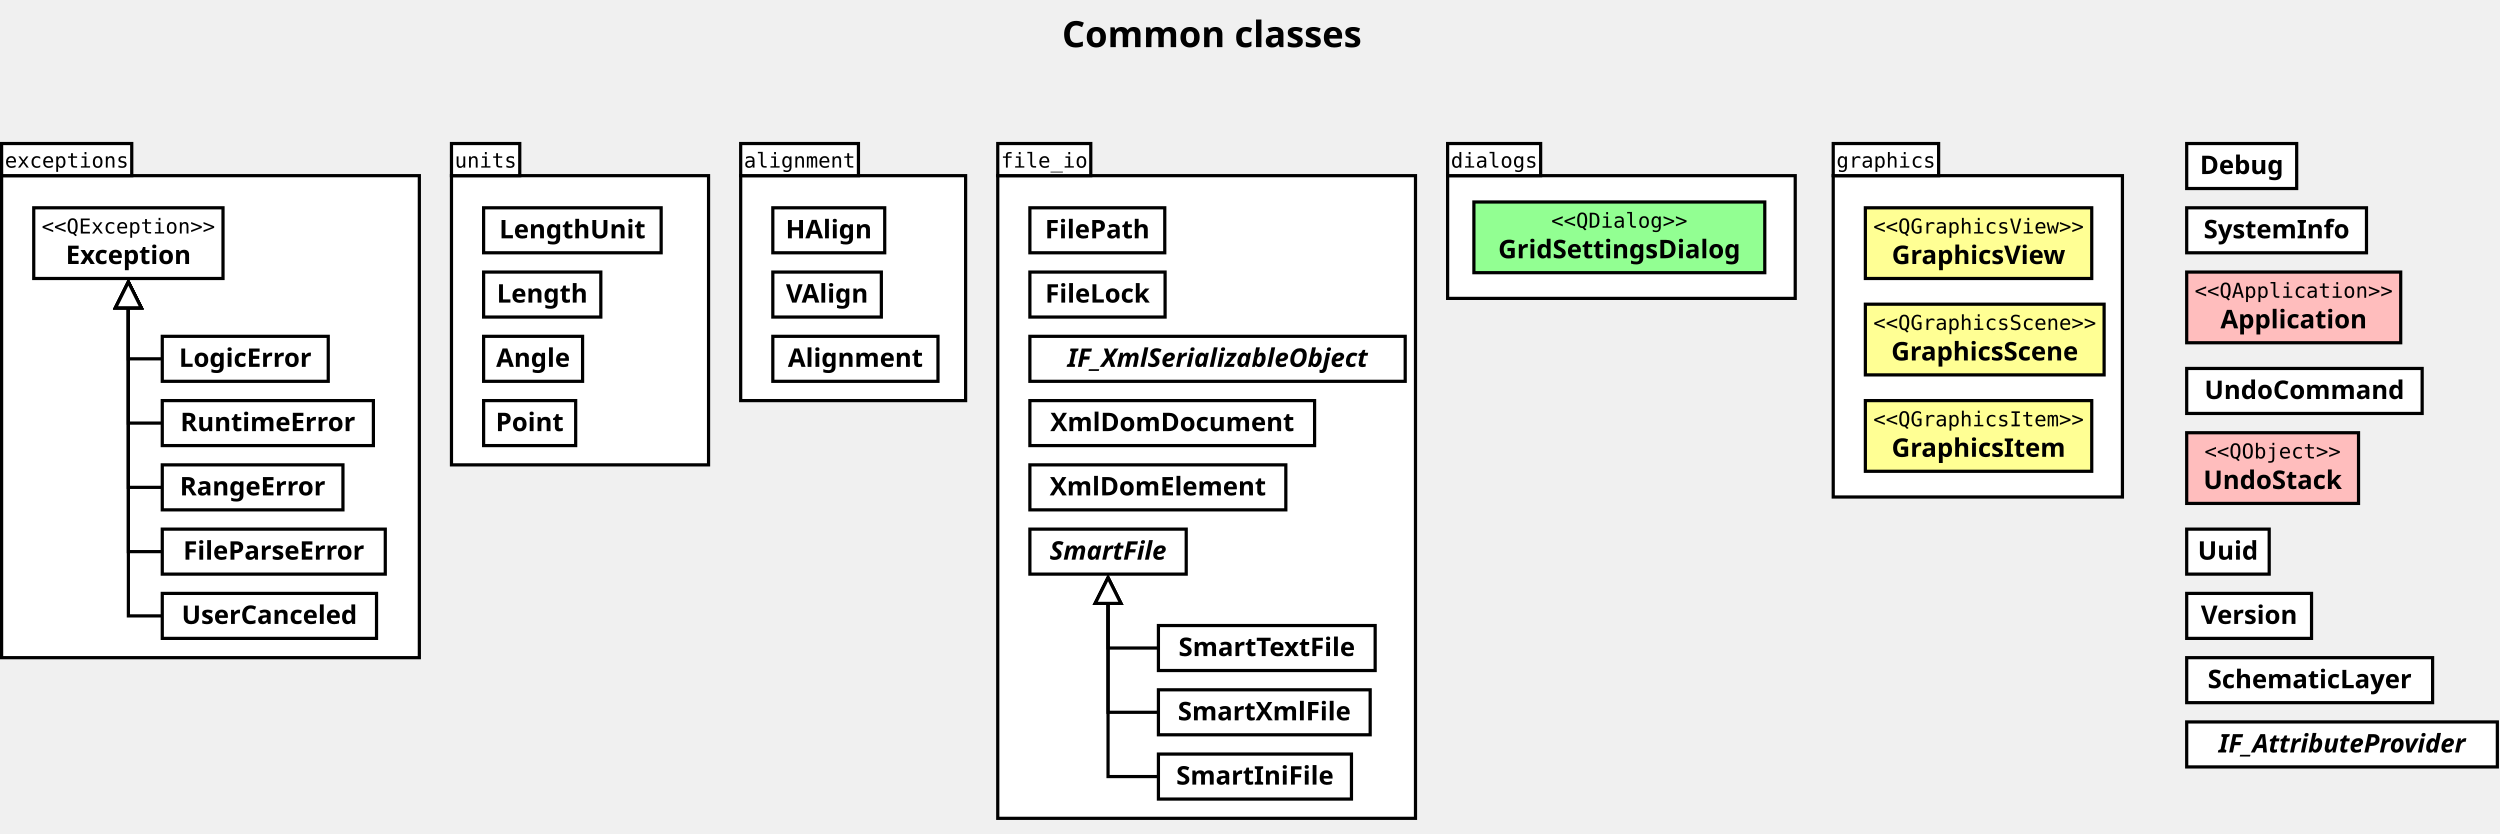
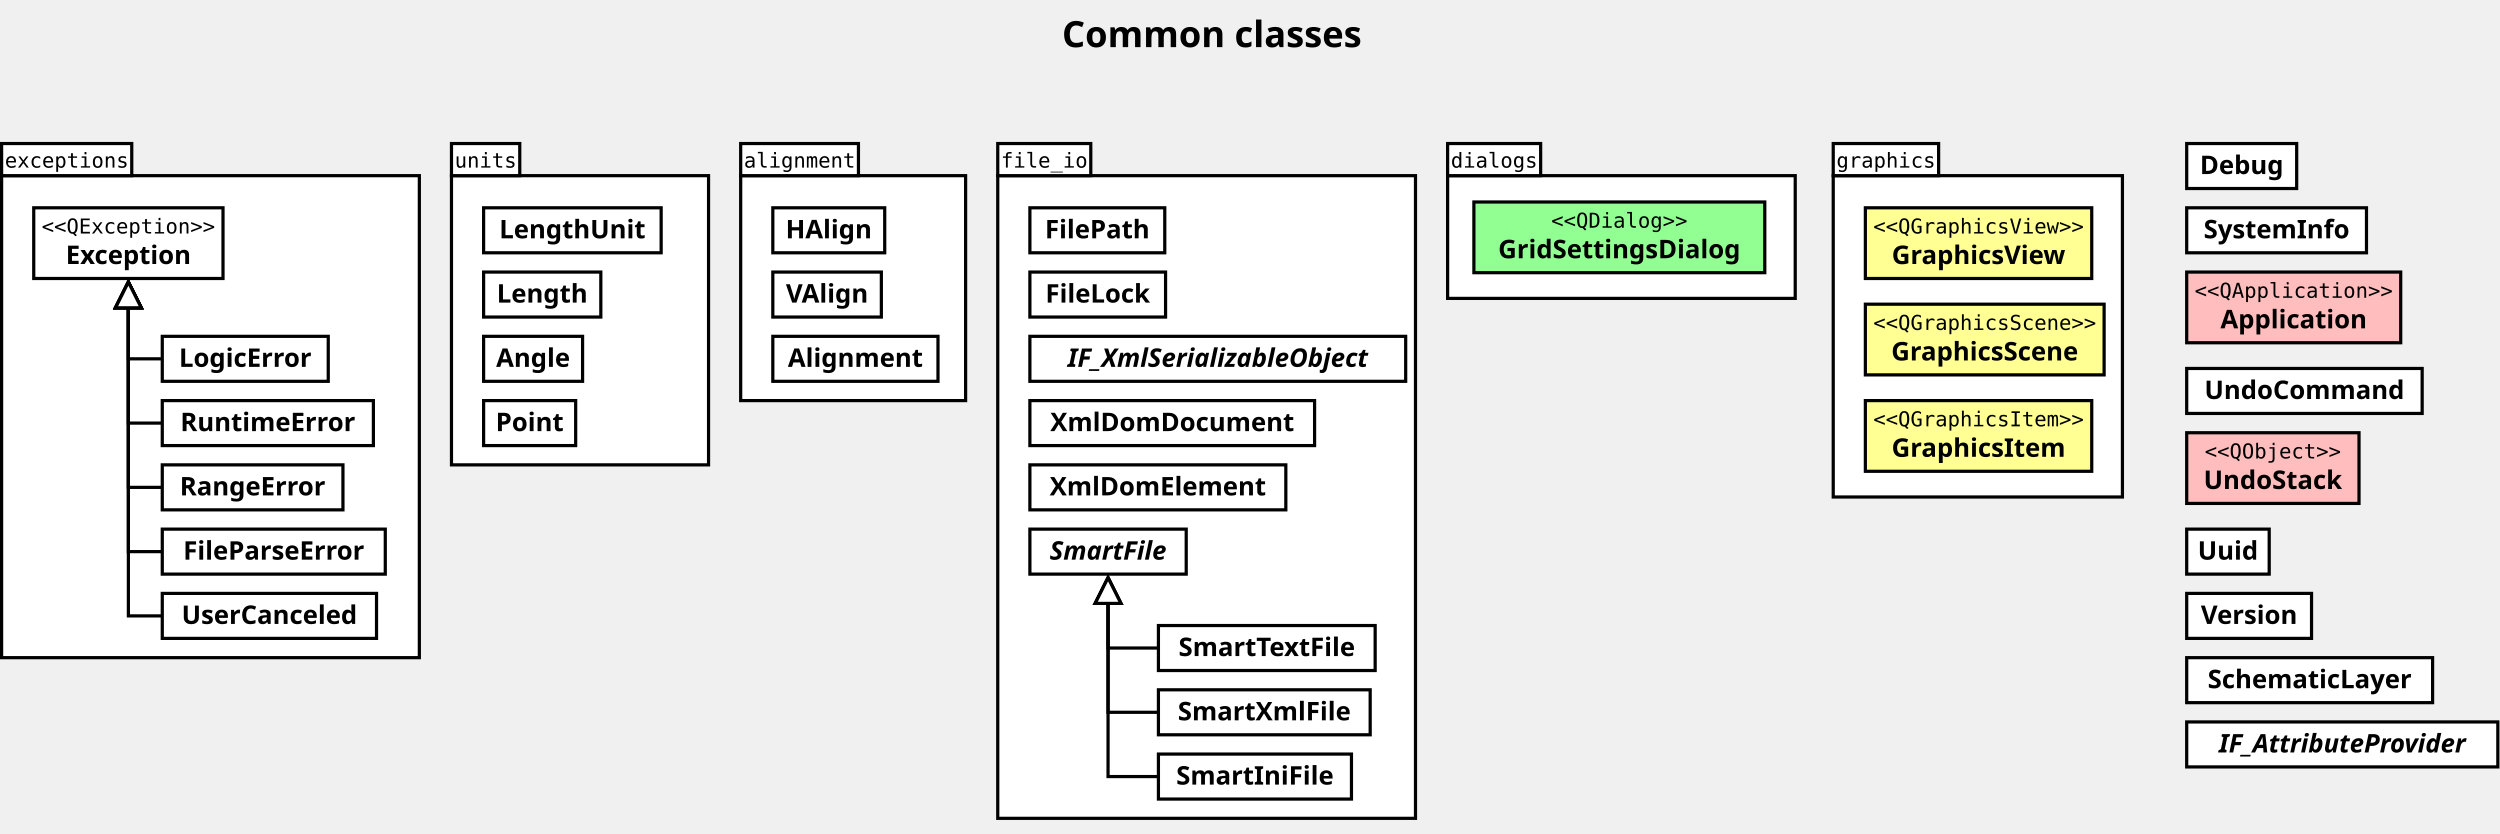
<svg xmlns="http://www.w3.org/2000/svg" width="78cm" height="26cm" viewBox="139 19 1556 502">
-   <g>
-     <rect style="fill: #ffffff" x="140" y="120" width="260" height="300" />
-     <rect style="fill: none; fill-opacity:0; stroke-width: 2; stroke: #000000" x="140" y="120" width="260" height="300" />
-     <rect style="fill: #ffffff" x="140" y="100" width="81" height="20" />
-     <rect style="fill: none; fill-opacity:0; stroke-width: 2; stroke: #000000" x="140" y="100" width="81" height="20" />
-     <text xml:space="preserve" font-size="12.8" style="fill: #000000;text-anchor:start;font-family:monospace;font-style:normal;font-weight:normal" x="142" y="115">exceptions</text>
-   </g>
-   <g>
-     <rect style="fill: #ffffff" x="420" y="120" width="160" height="180" />
-     <rect style="fill: none; fill-opacity:0; stroke-width: 2; stroke: #000000" x="420" y="120" width="160" height="180" />
-     <rect style="fill: #ffffff" x="420" y="100" width="42.5" height="20" />
-     <rect style="fill: none; fill-opacity:0; stroke-width: 2; stroke: #000000" x="420" y="100" width="42.5" height="20" />
-     <text xml:space="preserve" font-size="12.8" style="fill: #000000;text-anchor:start;font-family:monospace;font-style:normal;font-weight:normal" x="422" y="115">units</text>
-   </g>
-   <g>
-     <rect style="fill: #ffffff" x="1500" y="100" width="68.45" height="28" />
-     <rect style="fill: none; fill-opacity:0; stroke-width: 2; stroke: #000000" x="1500" y="100" width="68.45" height="28" />
-     <text xml:space="preserve" font-size="16" style="fill: #000000;text-anchor:middle;font-family:sans-serif;font-style:normal;font-weight:700" x="1534.23" y="119">Debug</text>
-   </g>
-   <g>
-     <rect style="fill: #ffffff" x="440" y="180" width="72.95" height="28" />
-     <rect style="fill: none; fill-opacity:0; stroke-width: 2; stroke: #000000" x="440" y="180" width="72.95" height="28" />
-     <text xml:space="preserve" font-size="16" style="fill: #000000;text-anchor:middle;font-family:sans-serif;font-style:normal;font-weight:700" x="476.475" y="199">Length</text>
-   </g>
-   <g>
-     <rect style="fill: #ffffff" x="440" y="220" width="61.6" height="28" />
-     <rect style="fill: none; fill-opacity:0; stroke-width: 2; stroke: #000000" x="440" y="220" width="61.6" height="28" />
-     <text xml:space="preserve" font-size="16" style="fill: #000000;text-anchor:middle;font-family:sans-serif;font-style:normal;font-weight:700" x="470.8" y="239">Angle</text>
-   </g>
-   <g>
-     <rect style="fill: #ffffff" x="440" y="260" width="57.3" height="28" />
-     <rect style="fill: none; fill-opacity:0; stroke-width: 2; stroke: #000000" x="440" y="260" width="57.3" height="28" />
-     <text xml:space="preserve" font-size="16" style="fill: #000000;text-anchor:middle;font-family:sans-serif;font-style:normal;font-weight:700" x="468.65" y="279">Point</text>
-   </g>
-   <g>
-     <polyline style="fill: none; fill-opacity:0; stroke-width: 2; stroke: #000000" points="218.9,202.236 218.9,234 240,234 " />
-     <polygon style="fill: #ffffff" points="226.9,202.236 218.9,186.236 210.9,202.236 " />
-     <polygon style="fill: none; fill-opacity:0; stroke-width: 2; stroke: #000000" points="226.9,202.236 218.9,186.236 210.9,202.236 " />
-   </g>
-   <g>
-     <polyline style="fill: none; fill-opacity:0; stroke-width: 2; stroke: #000000" points="218.9,202.236 218.9,274 240,274 " />
-     <polygon style="fill: #ffffff" points="226.9,202.236 218.9,186.236 210.9,202.236 " />
-     <polygon style="fill: none; fill-opacity:0; stroke-width: 2; stroke: #000000" points="226.9,202.236 218.9,186.236 210.9,202.236 " />
-   </g>
-   <g>
-     <polyline style="fill: none; fill-opacity:0; stroke-width: 2; stroke: #000000" points="218.9,202.236 218.9,314 240,314 " />
-     <polygon style="fill: #ffffff" points="226.9,202.236 218.9,186.236 210.9,202.236 " />
-     <polygon style="fill: none; fill-opacity:0; stroke-width: 2; stroke: #000000" points="226.9,202.236 218.9,186.236 210.9,202.236 " />
-   </g>
-   <g>
-     <rect style="fill: #ffffff" x="160" y="140" width="117.8" height="44" />
-     <rect style="fill: none; fill-opacity:0; stroke-width: 2; stroke: #000000" x="160" y="140" width="117.8" height="44" />
-     <text xml:space="preserve" font-size="12.8" style="fill: #000000;text-anchor:middle;font-family:monospace;font-style:normal;font-weight:normal" x="218.9" y="156">&lt;&lt;QException&gt;&gt;</text>
-     <text xml:space="preserve" font-size="16" style="fill: #000000;text-anchor:middle;font-family:sans-serif;font-style:normal;font-weight:700" x="218.9" y="175">Exception</text>
-   </g>
-   <g>
-     <rect style="fill: #ffffff" x="240" y="220" width="103.3" height="28" />
-     <rect style="fill: none; fill-opacity:0; stroke-width: 2; stroke: #000000" x="240" y="220" width="103.3" height="28" />
-     <text xml:space="preserve" font-size="16" style="fill: #000000;text-anchor:middle;font-family:sans-serif;font-style:normal;font-weight:700" x="291.65" y="239">LogicError</text>
-   </g>
-   <g>
-     <rect style="fill: #ffffff" x="240" y="260" width="131.4" height="28" />
-     <rect style="fill: none; fill-opacity:0; stroke-width: 2; stroke: #000000" x="240" y="260" width="131.4" height="28" />
-     <text xml:space="preserve" font-size="16" style="fill: #000000;text-anchor:middle;font-family:sans-serif;font-style:normal;font-weight:700" x="305.7" y="279">RuntimeError</text>
-   </g>
-   <g>
-     <rect style="fill: #ffffff" x="240" y="300" width="112.45" height="28" />
-     <rect style="fill: none; fill-opacity:0; stroke-width: 2; stroke: #000000" x="240" y="300" width="112.45" height="28" />
-     <text xml:space="preserve" font-size="16" style="fill: #000000;text-anchor:middle;font-family:sans-serif;font-style:normal;font-weight:700" x="296.225" y="319">RangeError</text>
-   </g>
-   <g>
-     <rect style="fill: #ffffff" x="1500" y="140" width="111.9" height="28" />
-     <rect style="fill: none; fill-opacity:0; stroke-width: 2; stroke: #000000" x="1500" y="140" width="111.9" height="28" />
-     <text xml:space="preserve" font-size="16" style="fill: #000000;text-anchor:middle;font-family:sans-serif;font-style:normal;font-weight:700" x="1555.95" y="159">SystemInfo</text>
-   </g>
-   <g>
-     <rect style="fill: #ffbdbd" x="1500" y="280" width="106.95" height="44" />
-     <rect style="fill: none; fill-opacity:0; stroke-width: 2; stroke: #000000" x="1500" y="280" width="106.95" height="44" />
-     <text xml:space="preserve" font-size="12.8" style="fill: #000000;text-anchor:middle;font-family:monospace;font-style:normal;font-weight:normal" x="1553.47" y="296">&lt;&lt;QObject&gt;&gt;</text>
-     <text xml:space="preserve" font-size="16" style="fill: #000000;text-anchor:middle;font-family:sans-serif;font-style:normal;font-weight:700" x="1553.47" y="315">UndoStack</text>
-   </g>
-   <g>
-     <rect style="fill: #ffffff" x="1500" y="240" width="146.55" height="28" />
-     <rect style="fill: none; fill-opacity:0; stroke-width: 2; stroke: #000000" x="1500" y="240" width="146.55" height="28" />
-     <text xml:space="preserve" font-size="16" style="fill: #000000;text-anchor:middle;font-family:sans-serif;font-style:normal;font-weight:700" x="1573.27" y="259">UndoCommand</text>
-   </g>
-   <g>
-     <rect style="fill: #ffffff" x="240" y="380" width="133.35" height="28" />
-     <rect style="fill: none; fill-opacity:0; stroke-width: 2; stroke: #000000" x="240" y="380" width="133.35" height="28" />
-     <text xml:space="preserve" font-size="16" style="fill: #000000;text-anchor:middle;font-family:sans-serif;font-style:normal;font-weight:700" x="306.675" y="399">UserCanceled</text>
-   </g>
-   <g>
-     <polyline style="fill: none; fill-opacity:0; stroke-width: 2; stroke: #000000" points="218.9,202.236 218.9,394 240,394 " />
-     <polygon style="fill: #ffffff" points="226.9,202.236 218.9,186.236 210.9,202.236 " />
-     <polygon style="fill: none; fill-opacity:0; stroke-width: 2; stroke: #000000" points="226.9,202.236 218.9,186.236 210.9,202.236 " />
-   </g>
-   <g>
-     <rect style="fill: #ffffff" x="1500" y="420" width="153.05" height="28" />
-     <rect style="fill: none; fill-opacity:0; stroke-width: 2; stroke: #000000" x="1500" y="420" width="153.05" height="28" />
-     <text xml:space="preserve" font-size="16" style="fill: #000000;text-anchor:middle;font-family:sans-serif;font-style:normal;font-weight:700" x="1576.53" y="439">SchematicLayer</text>
-   </g>
-   <g>
-     <rect style="fill: #ffffff" x="440" y="140" width="110.5" height="28" />
-     <rect style="fill: none; fill-opacity:0; stroke-width: 2; stroke: #000000" x="440" y="140" width="110.5" height="28" />
-     <text xml:space="preserve" font-size="16" style="fill: #000000;text-anchor:middle;font-family:sans-serif;font-style:normal;font-weight:700" x="495.25" y="159">LengthUnit</text>
-   </g>
-   <g>
-     <rect style="fill: #ffbdbd" x="1500" y="180" width="133.2" height="44" />
-     <rect style="fill: none; fill-opacity:0; stroke-width: 2; stroke: #000000" x="1500" y="180" width="133.2" height="44" />
-     <text xml:space="preserve" font-size="12.8" style="fill: #000000;text-anchor:middle;font-family:monospace;font-style:normal;font-weight:normal" x="1566.6" y="196">&lt;&lt;QApplication&gt;&gt;</text>
-     <text xml:space="preserve" font-size="16" style="fill: #000000;text-anchor:middle;font-family:sans-serif;font-style:normal;font-weight:700" x="1566.6" y="215">Application</text>
-   </g>
-   <g>
-     <rect style="fill: #ffffff" x="1500" y="380" width="77.7" height="28" />
-     <rect style="fill: none; fill-opacity:0; stroke-width: 2; stroke: #000000" x="1500" y="380" width="77.7" height="28" />
-     <text xml:space="preserve" font-size="16" style="fill: #000000;text-anchor:middle;font-family:sans-serif;font-style:normal;font-weight:700" x="1538.85" y="399">Version</text>
-   </g>
-   <text xml:space="preserve" font-size="22.578" style="fill: #000000;text-anchor:start;font-family:sans-serif;font-style:normal;font-weight:700" x="800" y="40">
-     <tspan x="800" y="40">Common classes</tspan>
-   </text>
-   <g>
-     <rect style="fill: #ffffff" x="1040" y="120" width="216.348" height="76.388" />
-     <rect style="fill: none; fill-opacity:0; stroke-width: 2; stroke: #000000" x="1040" y="120" width="216.348" height="76.388" />
-     <rect style="fill: #ffffff" x="1040" y="100" width="57.9" height="20" />
-     <rect style="fill: none; fill-opacity:0; stroke-width: 2; stroke: #000000" x="1040" y="100" width="57.9" height="20" />
-     <text xml:space="preserve" font-size="12.8" style="fill: #000000;text-anchor:start;font-family:monospace;font-style:normal;font-weight:normal" x="1042" y="115">dialogs</text>
-   </g>
-   <g>
-     <rect style="fill: #92ff92" x="1056.35" y="136.388" width="181.05" height="44" />
-     <rect style="fill: none; fill-opacity:0; stroke-width: 2; stroke: #000000" x="1056.35" y="136.388" width="181.05" height="44" />
-     <text xml:space="preserve" font-size="12.8" style="fill: #000000;text-anchor:middle;font-family:monospace;font-style:normal;font-weight:normal" x="1146.87" y="152.388">&lt;&lt;QDialog&gt;&gt;</text>
-     <text xml:space="preserve" font-size="16" style="fill: #000000;text-anchor:middle;font-family:sans-serif;font-style:normal;font-weight:700" x="1146.87" y="171.388">GridSettingsDialog</text>
-   </g>
-   <g>
-     <rect style="fill: #ffffff" x="240" y="340" width="138.8" height="28" />
-     <rect style="fill: none; fill-opacity:0; stroke-width: 2; stroke: #000000" x="240" y="340" width="138.8" height="28" />
-     <text xml:space="preserve" font-size="16" style="fill: #000000;text-anchor:middle;font-family:sans-serif;font-style:normal;font-weight:700" x="309.4" y="359">FileParseError</text>
-   </g>
-   <g>
-     <polyline style="fill: none; fill-opacity:0; stroke-width: 2; stroke: #000000" points="218.9,202.236 218.9,354 240,354 " />
-     <polygon style="fill: #ffffff" points="226.9,202.236 218.9,186.236 210.9,202.236 " />
-     <polygon style="fill: none; fill-opacity:0; stroke-width: 2; stroke: #000000" points="226.9,202.236 218.9,186.236 210.9,202.236 " />
-   </g>
-   <g>
-     <rect style="fill: #ffffff" x="760" y="120" width="260" height="400" />
-     <rect style="fill: none; fill-opacity:0; stroke-width: 2; stroke: #000000" x="760" y="120" width="260" height="400" />
-     <rect style="fill: #ffffff" x="760" y="100" width="57.9" height="20" />
-     <rect style="fill: none; fill-opacity:0; stroke-width: 2; stroke: #000000" x="760" y="100" width="57.9" height="20" />
-     <text xml:space="preserve" font-size="12.8" style="fill: #000000;text-anchor:start;font-family:monospace;font-style:normal;font-weight:normal" x="762" y="115">file_io</text>
-   </g>
-   <g>
-     <rect style="fill: #ffffff" x="780" y="220" width="233.6" height="28" />
-     <rect style="fill: none; fill-opacity:0; stroke-width: 2; stroke: #000000" x="780" y="220" width="233.6" height="28" />
-     <text xml:space="preserve" font-size="16" style="fill: #000000;text-anchor:middle;font-family:sans-serif;font-style:italic;font-weight:700" x="896.8" y="239">IF_XmlSerializableObject</text>
-   </g>
-   <g>
-     <rect style="fill: #ffffff" x="780" y="260" width="177.2" height="28" />
-     <rect style="fill: none; fill-opacity:0; stroke-width: 2; stroke: #000000" x="780" y="260" width="177.2" height="28" />
-     <text xml:space="preserve" font-size="16" style="fill: #000000;text-anchor:middle;font-family:sans-serif;font-style:normal;font-weight:700" x="868.6" y="279">XmlDomDocument</text>
-   </g>
-   <g>
-     <rect style="fill: #ffffff" x="780" y="300" width="159.3" height="28" />
-     <rect style="fill: none; fill-opacity:0; stroke-width: 2; stroke: #000000" x="780" y="300" width="159.3" height="28" />
-     <text xml:space="preserve" font-size="16" style="fill: #000000;text-anchor:middle;font-family:sans-serif;font-style:normal;font-weight:700" x="859.65" y="319">XmlDomElement</text>
-   </g>
-   <g>
-     <rect style="fill: #ffffff" x="600" y="120" width="140" height="140" />
-     <rect style="fill: none; fill-opacity:0; stroke-width: 2; stroke: #000000" x="600" y="120" width="140" height="140" />
-     <rect style="fill: #ffffff" x="600" y="100" width="73.3" height="20" />
-     <rect style="fill: none; fill-opacity:0; stroke-width: 2; stroke: #000000" x="600" y="100" width="73.3" height="20" />
-     <text xml:space="preserve" font-size="12.8" style="fill: #000000;text-anchor:start;font-family:monospace;font-style:normal;font-weight:normal" x="602" y="115">alignment</text>
-   </g>
-   <g>
-     <rect style="fill: #ffffff" x="620" y="140" width="69.65" height="28" />
-     <rect style="fill: none; fill-opacity:0; stroke-width: 2; stroke: #000000" x="620" y="140" width="69.65" height="28" />
-     <text xml:space="preserve" font-size="16" style="fill: #000000;text-anchor:middle;font-family:sans-serif;font-style:normal;font-weight:700" x="654.825" y="159">HAlign</text>
-   </g>
-   <g>
-     <rect style="fill: #ffffff" x="620" y="180" width="67.55" height="28" />
-     <rect style="fill: none; fill-opacity:0; stroke-width: 2; stroke: #000000" x="620" y="180" width="67.55" height="28" />
-     <text xml:space="preserve" font-size="16" style="fill: #000000;text-anchor:middle;font-family:sans-serif;font-style:normal;font-weight:700" x="653.775" y="199">VAlign</text>
-   </g>
-   <g>
-     <rect style="fill: #ffffff" x="620" y="220" width="102.8" height="28" />
-     <rect style="fill: none; fill-opacity:0; stroke-width: 2; stroke: #000000" x="620" y="220" width="102.8" height="28" />
-     <text xml:space="preserve" font-size="16" style="fill: #000000;text-anchor:middle;font-family:sans-serif;font-style:normal;font-weight:700" x="671.4" y="239">Alignment</text>
-   </g>
-   <g>
-     <rect style="fill: #ffffff" x="780" y="140" width="83.95" height="28" />
-     <rect style="fill: none; fill-opacity:0; stroke-width: 2; stroke: #000000" x="780" y="140" width="83.95" height="28" />
-     <text xml:space="preserve" font-size="16" style="fill: #000000;text-anchor:middle;font-family:sans-serif;font-style:normal;font-weight:700" x="821.975" y="159">FilePath</text>
-   </g>
-   <g>
-     <rect style="fill: #ffffff" x="780" y="180" width="84.15" height="28" />
-     <rect style="fill: none; fill-opacity:0; stroke-width: 2; stroke: #000000" x="780" y="180" width="84.15" height="28" />
-     <text xml:space="preserve" font-size="16" style="fill: #000000;text-anchor:middle;font-family:sans-serif;font-style:normal;font-weight:700" x="822.075" y="199">FileLock</text>
-   </g>
-   <g>
-     <polyline style="fill: none; fill-opacity:0; stroke-width: 2; stroke: #000000" points="828.65,386.236 828.65,414 860,414 " />
-     <polygon style="fill: #ffffff" points="836.65,386.236 828.65,370.236 820.65,386.236 " />
-     <polygon style="fill: none; fill-opacity:0; stroke-width: 2; stroke: #000000" points="836.65,386.236 828.65,370.236 820.65,386.236 " />
-   </g>
-   <g>
-     <polyline style="fill: none; fill-opacity:0; stroke-width: 2; stroke: #000000" points="828.65,386.236 828.65,454 860,454 " />
-     <polygon style="fill: #ffffff" points="836.65,386.236 828.65,370.236 820.65,386.236 " />
-     <polygon style="fill: none; fill-opacity:0; stroke-width: 2; stroke: #000000" points="836.65,386.236 828.65,370.236 820.65,386.236 " />
-   </g>
-   <g>
-     <rect style="fill: #ffffff" x="860" y="440" width="131.8" height="28" />
-     <rect style="fill: none; fill-opacity:0; stroke-width: 2; stroke: #000000" x="860" y="440" width="131.8" height="28" />
-     <text xml:space="preserve" font-size="16" style="fill: #000000;text-anchor:middle;font-family:sans-serif;font-style:normal;font-weight:700" x="925.9" y="459">SmartXmlFile</text>
-   </g>
-   <g>
-     <rect style="fill: #ffffff" x="860" y="480" width="120.15" height="28" />
-     <rect style="fill: none; fill-opacity:0; stroke-width: 2; stroke: #000000" x="860" y="480" width="120.15" height="28" />
-     <text xml:space="preserve" font-size="16" style="fill: #000000;text-anchor:middle;font-family:sans-serif;font-style:normal;font-weight:700" x="920.075" y="499">SmartIniFile</text>
-   </g>
-   <g>
-     <rect style="fill: #ffffff" x="780" y="340" width="97.3" height="28" />
-     <rect style="fill: none; fill-opacity:0; stroke-width: 2; stroke: #000000" x="780" y="340" width="97.3" height="28" />
-     <text xml:space="preserve" font-size="16" style="fill: #000000;text-anchor:middle;font-family:sans-serif;font-style:italic;font-weight:700" x="828.65" y="359">SmartFile</text>
-   </g>
-   <g>
-     <rect style="fill: #ffffff" x="860" y="400" width="134.9" height="28" />
-     <rect style="fill: none; fill-opacity:0; stroke-width: 2; stroke: #000000" x="860" y="400" width="134.9" height="28" />
-     <text xml:space="preserve" font-size="16" style="fill: #000000;text-anchor:middle;font-family:sans-serif;font-style:normal;font-weight:700" x="927.45" y="419">SmartTextFile</text>
-   </g>
-   <g>
-     <polyline style="fill: none; fill-opacity:0; stroke-width: 2; stroke: #000000" points="828.65,386.236 828.65,494 860,494 " />
-     <polygon style="fill: #ffffff" points="836.65,386.236 828.65,370.236 820.65,386.236 " />
-     <polygon style="fill: none; fill-opacity:0; stroke-width: 2; stroke: #000000" points="836.65,386.236 828.65,370.236 820.65,386.236 " />
-   </g>
-   <g>
-     <rect style="fill: #ffffff" x="1500" y="460" width="193.35" height="28" />
-     <rect style="fill: none; fill-opacity:0; stroke-width: 2; stroke: #000000" x="1500" y="460" width="193.35" height="28" />
-     <text xml:space="preserve" font-size="16" style="fill: #000000;text-anchor:middle;font-family:sans-serif;font-style:italic;font-weight:700" x="1596.67" y="479">IF_AttributeProvider</text>
-   </g>
-   <g>
-     <rect style="fill: #ffffff" x="1280" y="120" width="180" height="200" />
-     <rect style="fill: none; fill-opacity:0; stroke-width: 2; stroke: #000000" x="1280" y="120" width="180" height="200" />
-     <rect style="fill: #ffffff" x="1280" y="100" width="65.6" height="20" />
-     <rect style="fill: none; fill-opacity:0; stroke-width: 2; stroke: #000000" x="1280" y="100" width="65.6" height="20" />
-     <text xml:space="preserve" font-size="12.8" style="fill: #000000;text-anchor:start;font-family:monospace;font-style:normal;font-weight:normal" x="1282" y="115">graphics</text>
-   </g>
-   <g>
-     <rect style="fill: #ffff94" x="1300" y="140" width="140.9" height="44" />
-     <rect style="fill: none; fill-opacity:0; stroke-width: 2; stroke: #000000" x="1300" y="140" width="140.9" height="44" />
-     <text xml:space="preserve" font-size="12.8" style="fill: #000000;text-anchor:middle;font-family:monospace;font-style:normal;font-weight:normal" x="1370.45" y="156">&lt;&lt;QGraphicsView&gt;&gt;</text>
-     <text xml:space="preserve" font-size="16" style="fill: #000000;text-anchor:middle;font-family:sans-serif;font-style:normal;font-weight:700" x="1370.45" y="175">GraphicsView</text>
-   </g>
-   <g>
-     <rect style="fill: #ffff94" x="1300" y="200" width="148.6" height="44" />
-     <rect style="fill: none; fill-opacity:0; stroke-width: 2; stroke: #000000" x="1300" y="200" width="148.6" height="44" />
-     <text xml:space="preserve" font-size="12.8" style="fill: #000000;text-anchor:middle;font-family:monospace;font-style:normal;font-weight:normal" x="1374.3" y="216">&lt;&lt;QGraphicsScene&gt;&gt;</text>
-     <text xml:space="preserve" font-size="16" style="fill: #000000;text-anchor:middle;font-family:sans-serif;font-style:normal;font-weight:700" x="1374.3" y="235">GraphicsScene</text>
-   </g>
-   <g>
-     <rect style="fill: #ffff94" x="1300" y="260" width="140.9" height="44" />
-     <rect style="fill: none; fill-opacity:0; stroke-width: 2; stroke: #000000" x="1300" y="260" width="140.9" height="44" />
-     <text xml:space="preserve" font-size="12.8" style="fill: #000000;text-anchor:middle;font-family:monospace;font-style:normal;font-weight:normal" x="1370.45" y="276">&lt;&lt;QGraphicsItem&gt;&gt;</text>
-     <text xml:space="preserve" font-size="16" style="fill: #000000;text-anchor:middle;font-family:sans-serif;font-style:normal;font-weight:700" x="1370.45" y="295">GraphicsItem</text>
-   </g>
-   <g>
-     <rect style="fill: #ffffff" x="1500" y="340" width="51.35" height="28" />
-     <rect style="fill: none; fill-opacity:0; stroke-width: 2; stroke: #000000" x="1500" y="340" width="51.35" height="28" />
-     <text xml:space="preserve" font-size="16" style="fill: #000000;text-anchor:middle;font-family:sans-serif;font-style:normal;font-weight:700" x="1525.67" y="359">Uuid</text>
+   <g id="Background">
+     <g>
+       <rect style="fill: #ffffff; fill-opacity: 1; stroke-opacity: 1; stroke-width: 2; stroke: #000000" x="140" y="120" width="260" height="300" />
+       <rect style="fill: #ffffff; fill-opacity: 1; stroke-opacity: 1; stroke-width: 2; stroke: #000000" x="140" y="100" width="81" height="20" />
+       <text xml:space="preserve" font-size="12.8" style="fill: #000000; fill-opacity: 1; stroke: none;text-anchor:start;font-family:monospace;font-style:normal;font-weight:normal" x="142" y="115">exceptions</text>
+     </g>
+     <g>
+       <rect style="fill: #ffffff; fill-opacity: 1; stroke-opacity: 1; stroke-width: 2; stroke: #000000" x="420" y="120" width="160" height="180" />
+       <rect style="fill: #ffffff; fill-opacity: 1; stroke-opacity: 1; stroke-width: 2; stroke: #000000" x="420" y="100" width="42.5" height="20" />
+       <text xml:space="preserve" font-size="12.8" style="fill: #000000; fill-opacity: 1; stroke: none;text-anchor:start;font-family:monospace;font-style:normal;font-weight:normal" x="422" y="115">units</text>
+     </g>
+     <g>
+       <rect style="fill: #ffffff; fill-opacity: 1; stroke-opacity: 1; stroke-width: 2; stroke: #000000" x="1500" y="100" width="68.45" height="28" />
+       <text xml:space="preserve" font-size="16" style="fill: #000000; fill-opacity: 1; stroke: none;text-anchor:middle;font-family:sans-serif;font-style:normal;font-weight:700" x="1534.23" y="119">Debug</text>
+     </g>
+     <g>
+       <rect style="fill: #ffffff; fill-opacity: 1; stroke-opacity: 1; stroke-width: 2; stroke: #000000" x="440" y="180" width="72.95" height="28" />
+       <text xml:space="preserve" font-size="16" style="fill: #000000; fill-opacity: 1; stroke: none;text-anchor:middle;font-family:sans-serif;font-style:normal;font-weight:700" x="476.475" y="199">Length</text>
+     </g>
+     <g>
+       <rect style="fill: #ffffff; fill-opacity: 1; stroke-opacity: 1; stroke-width: 2; stroke: #000000" x="440" y="220" width="61.6" height="28" />
+       <text xml:space="preserve" font-size="16" style="fill: #000000; fill-opacity: 1; stroke: none;text-anchor:middle;font-family:sans-serif;font-style:normal;font-weight:700" x="470.8" y="239">Angle</text>
+     </g>
+     <g>
+       <rect style="fill: #ffffff; fill-opacity: 1; stroke-opacity: 1; stroke-width: 2; stroke: #000000" x="440" y="260" width="57.3" height="28" />
+       <text xml:space="preserve" font-size="16" style="fill: #000000; fill-opacity: 1; stroke: none;text-anchor:middle;font-family:sans-serif;font-style:normal;font-weight:700" x="468.65" y="279">Point</text>
+     </g>
+     <g>
+       <polyline style="fill: none; stroke-opacity: 1; stroke-width: 2; stroke: #000000" points="218.9,202.236 218.9,234 240,234 " />
+       <polygon style="fill: #ffffff; fill-opacity: 1; stroke-opacity: 1; stroke-width: 2; stroke: #000000" fill-rule="evenodd" points="226.9,202.236 218.9,186.236 210.9,202.236 " />
+     </g>
+     <g>
+       <polyline style="fill: none; stroke-opacity: 1; stroke-width: 2; stroke: #000000" points="218.9,202.236 218.9,274 240,274 " />
+       <polygon style="fill: #ffffff; fill-opacity: 1; stroke-opacity: 1; stroke-width: 2; stroke: #000000" fill-rule="evenodd" points="226.9,202.236 218.9,186.236 210.9,202.236 " />
+     </g>
+     <g>
+       <polyline style="fill: none; stroke-opacity: 1; stroke-width: 2; stroke: #000000" points="218.9,202.236 218.9,314 240,314 " />
+       <polygon style="fill: #ffffff; fill-opacity: 1; stroke-opacity: 1; stroke-width: 2; stroke: #000000" fill-rule="evenodd" points="226.9,202.236 218.9,186.236 210.9,202.236 " />
+     </g>
+     <g>
+       <rect style="fill: #ffffff; fill-opacity: 1; stroke-opacity: 1; stroke-width: 2; stroke: #000000" x="160" y="140" width="117.8" height="44" />
+       <text xml:space="preserve" font-size="12.8" style="fill: #000000; fill-opacity: 1; stroke: none;text-anchor:middle;font-family:monospace;font-style:normal;font-weight:normal" x="218.9" y="156">&lt;&lt;QException&gt;&gt;</text>
+       <text xml:space="preserve" font-size="16" style="fill: #000000; fill-opacity: 1; stroke: none;text-anchor:middle;font-family:sans-serif;font-style:normal;font-weight:700" x="218.9" y="175">Exception</text>
+     </g>
+     <g>
+       <rect style="fill: #ffffff; fill-opacity: 1; stroke-opacity: 1; stroke-width: 2; stroke: #000000" x="240" y="220" width="103.3" height="28" />
+       <text xml:space="preserve" font-size="16" style="fill: #000000; fill-opacity: 1; stroke: none;text-anchor:middle;font-family:sans-serif;font-style:normal;font-weight:700" x="291.65" y="239">LogicError</text>
+     </g>
+     <g>
+       <rect style="fill: #ffffff; fill-opacity: 1; stroke-opacity: 1; stroke-width: 2; stroke: #000000" x="240" y="260" width="131.4" height="28" />
+       <text xml:space="preserve" font-size="16" style="fill: #000000; fill-opacity: 1; stroke: none;text-anchor:middle;font-family:sans-serif;font-style:normal;font-weight:700" x="305.7" y="279">RuntimeError</text>
+     </g>
+     <g>
+       <rect style="fill: #ffffff; fill-opacity: 1; stroke-opacity: 1; stroke-width: 2; stroke: #000000" x="240" y="300" width="112.45" height="28" />
+       <text xml:space="preserve" font-size="16" style="fill: #000000; fill-opacity: 1; stroke: none;text-anchor:middle;font-family:sans-serif;font-style:normal;font-weight:700" x="296.225" y="319">RangeError</text>
+     </g>
+     <g>
+       <rect style="fill: #ffffff; fill-opacity: 1; stroke-opacity: 1; stroke-width: 2; stroke: #000000" x="1500" y="140" width="111.9" height="28" />
+       <text xml:space="preserve" font-size="16" style="fill: #000000; fill-opacity: 1; stroke: none;text-anchor:middle;font-family:sans-serif;font-style:normal;font-weight:700" x="1555.95" y="159">SystemInfo</text>
+     </g>
+     <g>
+       <rect style="fill: #ffbdbd; fill-opacity: 1; stroke-opacity: 1; stroke-width: 2; stroke: #000000" x="1500" y="280" width="107.25" height="44" />
+       <text xml:space="preserve" font-size="12.8" style="fill: #000000; fill-opacity: 1; stroke: none;text-anchor:middle;font-family:monospace;font-style:normal;font-weight:normal" x="1553.62" y="296">&lt;&lt;QObject&gt;&gt;</text>
+       <text xml:space="preserve" font-size="16" style="fill: #000000; fill-opacity: 1; stroke: none;text-anchor:middle;font-family:sans-serif;font-style:normal;font-weight:700" x="1553.62" y="315">UndoStack</text>
+     </g>
+     <g>
+       <rect style="fill: #ffffff; fill-opacity: 1; stroke-opacity: 1; stroke-width: 2; stroke: #000000" x="1500" y="240" width="146.55" height="28" />
+       <text xml:space="preserve" font-size="16" style="fill: #000000; fill-opacity: 1; stroke: none;text-anchor:middle;font-family:sans-serif;font-style:normal;font-weight:700" x="1573.27" y="259">UndoCommand</text>
+     </g>
+     <g>
+       <rect style="fill: #ffffff; fill-opacity: 1; stroke-opacity: 1; stroke-width: 2; stroke: #000000" x="240" y="380" width="133.35" height="28" />
+       <text xml:space="preserve" font-size="16" style="fill: #000000; fill-opacity: 1; stroke: none;text-anchor:middle;font-family:sans-serif;font-style:normal;font-weight:700" x="306.675" y="399">UserCanceled</text>
+     </g>
+     <g>
+       <polyline style="fill: none; stroke-opacity: 1; stroke-width: 2; stroke: #000000" points="218.9,202.236 218.9,394 240,394 " />
+       <polygon style="fill: #ffffff; fill-opacity: 1; stroke-opacity: 1; stroke-width: 2; stroke: #000000" fill-rule="evenodd" points="226.9,202.236 218.9,186.236 210.9,202.236 " />
+     </g>
+     <g>
+       <rect style="fill: #ffffff; fill-opacity: 1; stroke-opacity: 1; stroke-width: 2; stroke: #000000" x="1500" y="420" width="153.05" height="28" />
+       <text xml:space="preserve" font-size="16" style="fill: #000000; fill-opacity: 1; stroke: none;text-anchor:middle;font-family:sans-serif;font-style:normal;font-weight:700" x="1576.53" y="439">SchematicLayer</text>
+     </g>
+     <g>
+       <rect style="fill: #ffffff; fill-opacity: 1; stroke-opacity: 1; stroke-width: 2; stroke: #000000" x="440" y="140" width="110.5" height="28" />
+       <text xml:space="preserve" font-size="16" style="fill: #000000; fill-opacity: 1; stroke: none;text-anchor:middle;font-family:sans-serif;font-style:normal;font-weight:700" x="495.25" y="159">LengthUnit</text>
+     </g>
+     <g>
+       <rect style="fill: #ffbdbd; fill-opacity: 1; stroke-opacity: 1; stroke-width: 2; stroke: #000000" x="1500" y="180" width="133.2" height="44" />
+       <text xml:space="preserve" font-size="12.8" style="fill: #000000; fill-opacity: 1; stroke: none;text-anchor:middle;font-family:monospace;font-style:normal;font-weight:normal" x="1566.6" y="196">&lt;&lt;QApplication&gt;&gt;</text>
+       <text xml:space="preserve" font-size="16" style="fill: #000000; fill-opacity: 1; stroke: none;text-anchor:middle;font-family:sans-serif;font-style:normal;font-weight:700" x="1566.6" y="215">Application</text>
+     </g>
+     <g>
+       <rect style="fill: #ffffff; fill-opacity: 1; stroke-opacity: 1; stroke-width: 2; stroke: #000000" x="1500" y="380" width="77.7" height="28" />
+       <text xml:space="preserve" font-size="16" style="fill: #000000; fill-opacity: 1; stroke: none;text-anchor:middle;font-family:sans-serif;font-style:normal;font-weight:700" x="1538.85" y="399">Version</text>
+     </g>
+     <text xml:space="preserve" font-size="22.578" style="fill: #000000; fill-opacity: 1; stroke: none;text-anchor:start;font-family:sans-serif;font-style:normal;font-weight:700" x="800" y="40">
+       <tspan x="800" y="40">Common classes</tspan>
+     </text>
+     <g>
+       <rect style="fill: #ffffff; fill-opacity: 1; stroke-opacity: 1; stroke-width: 2; stroke: #000000" x="1040" y="120" width="216.348" height="76.388" />
+       <rect style="fill: #ffffff; fill-opacity: 1; stroke-opacity: 1; stroke-width: 2; stroke: #000000" x="1040" y="100" width="57.9" height="20" />
+       <text xml:space="preserve" font-size="12.8" style="fill: #000000; fill-opacity: 1; stroke: none;text-anchor:start;font-family:monospace;font-style:normal;font-weight:normal" x="1042" y="115">dialogs</text>
+     </g>
+     <g>
+       <rect style="fill: #92ff92; fill-opacity: 1; stroke-opacity: 1; stroke-width: 2; stroke: #000000" x="1056.35" y="136.388" width="181.05" height="44" />
+       <text xml:space="preserve" font-size="12.8" style="fill: #000000; fill-opacity: 1; stroke: none;text-anchor:middle;font-family:monospace;font-style:normal;font-weight:normal" x="1146.87" y="152.388">&lt;&lt;QDialog&gt;&gt;</text>
+       <text xml:space="preserve" font-size="16" style="fill: #000000; fill-opacity: 1; stroke: none;text-anchor:middle;font-family:sans-serif;font-style:normal;font-weight:700" x="1146.87" y="171.388">GridSettingsDialog</text>
+     </g>
+     <g>
+       <rect style="fill: #ffffff; fill-opacity: 1; stroke-opacity: 1; stroke-width: 2; stroke: #000000" x="240" y="340" width="138.8" height="28" />
+       <text xml:space="preserve" font-size="16" style="fill: #000000; fill-opacity: 1; stroke: none;text-anchor:middle;font-family:sans-serif;font-style:normal;font-weight:700" x="309.4" y="359">FileParseError</text>
+     </g>
+     <g>
+       <polyline style="fill: none; stroke-opacity: 1; stroke-width: 2; stroke: #000000" points="218.9,202.236 218.9,354 240,354 " />
+       <polygon style="fill: #ffffff; fill-opacity: 1; stroke-opacity: 1; stroke-width: 2; stroke: #000000" fill-rule="evenodd" points="226.9,202.236 218.9,186.236 210.9,202.236 " />
+     </g>
+     <g>
+       <rect style="fill: #ffffff; fill-opacity: 1; stroke-opacity: 1; stroke-width: 2; stroke: #000000" x="760" y="120" width="260" height="400" />
+       <rect style="fill: #ffffff; fill-opacity: 1; stroke-opacity: 1; stroke-width: 2; stroke: #000000" x="760" y="100" width="57.9" height="20" />
+       <text xml:space="preserve" font-size="12.8" style="fill: #000000; fill-opacity: 1; stroke: none;text-anchor:start;font-family:monospace;font-style:normal;font-weight:normal" x="762" y="115">file_io</text>
+     </g>
+     <g>
+       <rect style="fill: #ffffff; fill-opacity: 1; stroke-opacity: 1; stroke-width: 2; stroke: #000000" x="780" y="220" width="233.9" height="28" />
+       <text xml:space="preserve" font-size="16" style="fill: #000000; fill-opacity: 1; stroke: none;text-anchor:middle;font-family:sans-serif;font-style:italic;font-weight:700" x="896.95" y="239">IF_XmlSerializableObject</text>
+     </g>
+     <g>
+       <rect style="fill: #ffffff; fill-opacity: 1; stroke-opacity: 1; stroke-width: 2; stroke: #000000" x="780" y="260" width="177.2" height="28" />
+       <text xml:space="preserve" font-size="16" style="fill: #000000; fill-opacity: 1; stroke: none;text-anchor:middle;font-family:sans-serif;font-style:normal;font-weight:700" x="868.6" y="279">XmlDomDocument</text>
+     </g>
+     <g>
+       <rect style="fill: #ffffff; fill-opacity: 1; stroke-opacity: 1; stroke-width: 2; stroke: #000000" x="780" y="300" width="159.3" height="28" />
+       <text xml:space="preserve" font-size="16" style="fill: #000000; fill-opacity: 1; stroke: none;text-anchor:middle;font-family:sans-serif;font-style:normal;font-weight:700" x="859.65" y="319">XmlDomElement</text>
+     </g>
+     <g>
+       <rect style="fill: #ffffff; fill-opacity: 1; stroke-opacity: 1; stroke-width: 2; stroke: #000000" x="600" y="120" width="140" height="140" />
+       <rect style="fill: #ffffff; fill-opacity: 1; stroke-opacity: 1; stroke-width: 2; stroke: #000000" x="600" y="100" width="73.3" height="20" />
+       <text xml:space="preserve" font-size="12.8" style="fill: #000000; fill-opacity: 1; stroke: none;text-anchor:start;font-family:monospace;font-style:normal;font-weight:normal" x="602" y="115">alignment</text>
+     </g>
+     <g>
+       <rect style="fill: #ffffff; fill-opacity: 1; stroke-opacity: 1; stroke-width: 2; stroke: #000000" x="620" y="140" width="69.65" height="28" />
+       <text xml:space="preserve" font-size="16" style="fill: #000000; fill-opacity: 1; stroke: none;text-anchor:middle;font-family:sans-serif;font-style:normal;font-weight:700" x="654.825" y="159">HAlign</text>
+     </g>
+     <g>
+       <rect style="fill: #ffffff; fill-opacity: 1; stroke-opacity: 1; stroke-width: 2; stroke: #000000" x="620" y="180" width="67.55" height="28" />
+       <text xml:space="preserve" font-size="16" style="fill: #000000; fill-opacity: 1; stroke: none;text-anchor:middle;font-family:sans-serif;font-style:normal;font-weight:700" x="653.775" y="199">VAlign</text>
+     </g>
+     <g>
+       <rect style="fill: #ffffff; fill-opacity: 1; stroke-opacity: 1; stroke-width: 2; stroke: #000000" x="620" y="220" width="102.8" height="28" />
+       <text xml:space="preserve" font-size="16" style="fill: #000000; fill-opacity: 1; stroke: none;text-anchor:middle;font-family:sans-serif;font-style:normal;font-weight:700" x="671.4" y="239">Alignment</text>
+     </g>
+     <g>
+       <rect style="fill: #ffffff; fill-opacity: 1; stroke-opacity: 1; stroke-width: 2; stroke: #000000" x="780" y="140" width="83.95" height="28" />
+       <text xml:space="preserve" font-size="16" style="fill: #000000; fill-opacity: 1; stroke: none;text-anchor:middle;font-family:sans-serif;font-style:normal;font-weight:700" x="821.975" y="159">FilePath</text>
+     </g>
+     <g>
+       <rect style="fill: #ffffff; fill-opacity: 1; stroke-opacity: 1; stroke-width: 2; stroke: #000000" x="780" y="180" width="84.45" height="28" />
+       <text xml:space="preserve" font-size="16" style="fill: #000000; fill-opacity: 1; stroke: none;text-anchor:middle;font-family:sans-serif;font-style:normal;font-weight:700" x="822.225" y="199">FileLock</text>
+     </g>
+     <g>
+       <polyline style="fill: none; stroke-opacity: 1; stroke-width: 2; stroke: #000000" points="828.65,386.236 828.65,414 860,414 " />
+       <polygon style="fill: #ffffff; fill-opacity: 1; stroke-opacity: 1; stroke-width: 2; stroke: #000000" fill-rule="evenodd" points="836.65,386.236 828.65,370.236 820.65,386.236 " />
+     </g>
+     <g>
+       <polyline style="fill: none; stroke-opacity: 1; stroke-width: 2; stroke: #000000" points="828.65,386.236 828.65,454 860,454 " />
+       <polygon style="fill: #ffffff; fill-opacity: 1; stroke-opacity: 1; stroke-width: 2; stroke: #000000" fill-rule="evenodd" points="836.65,386.236 828.65,370.236 820.65,386.236 " />
+     </g>
+     <g>
+       <rect style="fill: #ffffff; fill-opacity: 1; stroke-opacity: 1; stroke-width: 2; stroke: #000000" x="860" y="440" width="131.8" height="28" />
+       <text xml:space="preserve" font-size="16" style="fill: #000000; fill-opacity: 1; stroke: none;text-anchor:middle;font-family:sans-serif;font-style:normal;font-weight:700" x="925.9" y="459">SmartXmlFile</text>
+     </g>
+     <g>
+       <rect style="fill: #ffffff; fill-opacity: 1; stroke-opacity: 1; stroke-width: 2; stroke: #000000" x="860" y="480" width="120.15" height="28" />
+       <text xml:space="preserve" font-size="16" style="fill: #000000; fill-opacity: 1; stroke: none;text-anchor:middle;font-family:sans-serif;font-style:normal;font-weight:700" x="920.075" y="499">SmartIniFile</text>
+     </g>
+     <g>
+       <rect style="fill: #ffffff; fill-opacity: 1; stroke-opacity: 1; stroke-width: 2; stroke: #000000" x="780" y="340" width="97.3" height="28" />
+       <text xml:space="preserve" font-size="16" style="fill: #000000; fill-opacity: 1; stroke: none;text-anchor:middle;font-family:sans-serif;font-style:italic;font-weight:700" x="828.65" y="359">SmartFile</text>
+     </g>
+     <g>
+       <rect style="fill: #ffffff; fill-opacity: 1; stroke-opacity: 1; stroke-width: 2; stroke: #000000" x="860" y="400" width="134.9" height="28" />
+       <text xml:space="preserve" font-size="16" style="fill: #000000; fill-opacity: 1; stroke: none;text-anchor:middle;font-family:sans-serif;font-style:normal;font-weight:700" x="927.45" y="419">SmartTextFile</text>
+     </g>
+     <g>
+       <polyline style="fill: none; stroke-opacity: 1; stroke-width: 2; stroke: #000000" points="828.65,386.236 828.65,494 860,494 " />
+       <polygon style="fill: #ffffff; fill-opacity: 1; stroke-opacity: 1; stroke-width: 2; stroke: #000000" fill-rule="evenodd" points="836.65,386.236 828.65,370.236 820.65,386.236 " />
+     </g>
+     <g>
+       <rect style="fill: #ffffff; fill-opacity: 1; stroke-opacity: 1; stroke-width: 2; stroke: #000000" x="1500" y="460" width="193.65" height="28" />
+       <text xml:space="preserve" font-size="16" style="fill: #000000; fill-opacity: 1; stroke: none;text-anchor:middle;font-family:sans-serif;font-style:italic;font-weight:700" x="1596.83" y="479">IF_AttributeProvider</text>
+     </g>
+     <g>
+       <rect style="fill: #ffffff; fill-opacity: 1; stroke-opacity: 1; stroke-width: 2; stroke: #000000" x="1280" y="120" width="180" height="200" />
+       <rect style="fill: #ffffff; fill-opacity: 1; stroke-opacity: 1; stroke-width: 2; stroke: #000000" x="1280" y="100" width="65.6" height="20" />
+       <text xml:space="preserve" font-size="12.8" style="fill: #000000; fill-opacity: 1; stroke: none;text-anchor:start;font-family:monospace;font-style:normal;font-weight:normal" x="1282" y="115">graphics</text>
+     </g>
+     <g>
+       <rect style="fill: #ffff94; fill-opacity: 1; stroke-opacity: 1; stroke-width: 2; stroke: #000000" x="1300" y="140" width="140.9" height="44" />
+       <text xml:space="preserve" font-size="12.8" style="fill: #000000; fill-opacity: 1; stroke: none;text-anchor:middle;font-family:monospace;font-style:normal;font-weight:normal" x="1370.45" y="156">&lt;&lt;QGraphicsView&gt;&gt;</text>
+       <text xml:space="preserve" font-size="16" style="fill: #000000; fill-opacity: 1; stroke: none;text-anchor:middle;font-family:sans-serif;font-style:normal;font-weight:700" x="1370.45" y="175">GraphicsView</text>
+     </g>
+     <g>
+       <rect style="fill: #ffff94; fill-opacity: 1; stroke-opacity: 1; stroke-width: 2; stroke: #000000" x="1300" y="200" width="148.6" height="44" />
+       <text xml:space="preserve" font-size="12.8" style="fill: #000000; fill-opacity: 1; stroke: none;text-anchor:middle;font-family:monospace;font-style:normal;font-weight:normal" x="1374.3" y="216">&lt;&lt;QGraphicsScene&gt;&gt;</text>
+       <text xml:space="preserve" font-size="16" style="fill: #000000; fill-opacity: 1; stroke: none;text-anchor:middle;font-family:sans-serif;font-style:normal;font-weight:700" x="1374.3" y="235">GraphicsScene</text>
+     </g>
+     <g>
+       <rect style="fill: #ffff94; fill-opacity: 1; stroke-opacity: 1; stroke-width: 2; stroke: #000000" x="1300" y="260" width="140.9" height="44" />
+       <text xml:space="preserve" font-size="12.8" style="fill: #000000; fill-opacity: 1; stroke: none;text-anchor:middle;font-family:monospace;font-style:normal;font-weight:normal" x="1370.45" y="276">&lt;&lt;QGraphicsItem&gt;&gt;</text>
+       <text xml:space="preserve" font-size="16" style="fill: #000000; fill-opacity: 1; stroke: none;text-anchor:middle;font-family:sans-serif;font-style:normal;font-weight:700" x="1370.45" y="295">GraphicsItem</text>
+     </g>
+     <g>
+       <rect style="fill: #ffffff; fill-opacity: 1; stroke-opacity: 1; stroke-width: 2; stroke: #000000" x="1500" y="340" width="51.35" height="28" />
+       <text xml:space="preserve" font-size="16" style="fill: #000000; fill-opacity: 1; stroke: none;text-anchor:middle;font-family:sans-serif;font-style:normal;font-weight:700" x="1525.67" y="359">Uuid</text>
+     </g>
  </g>
</svg>
